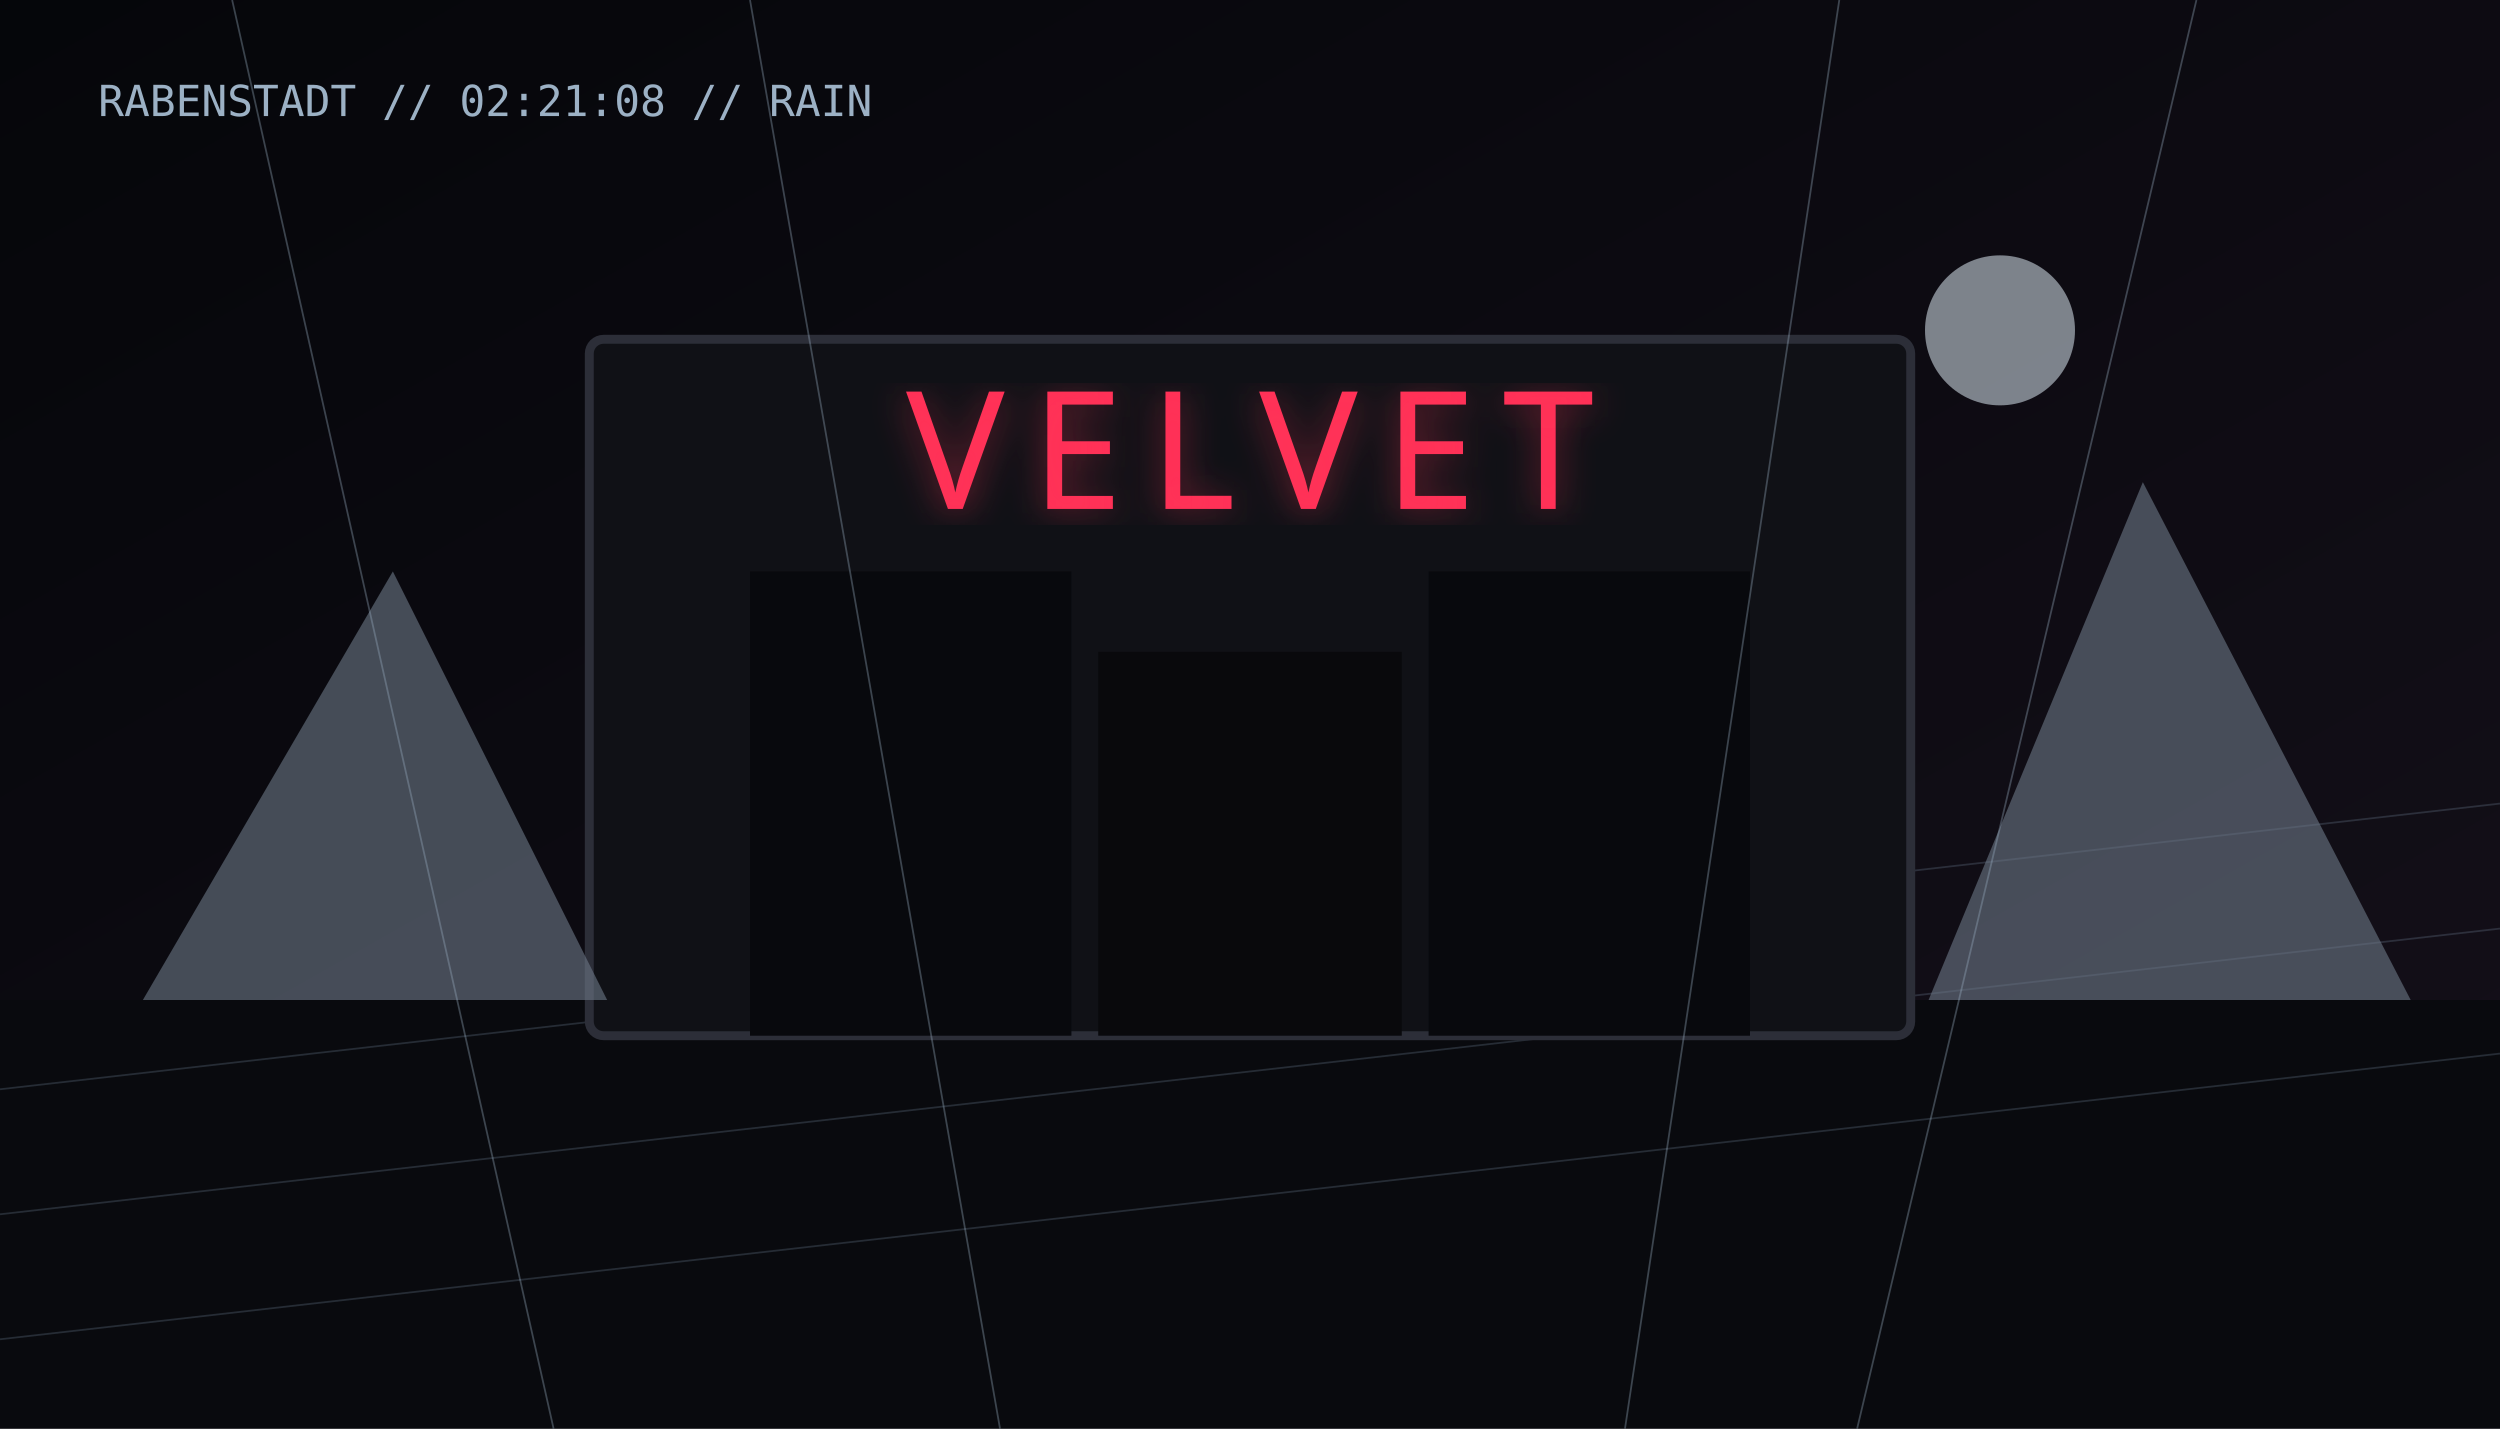
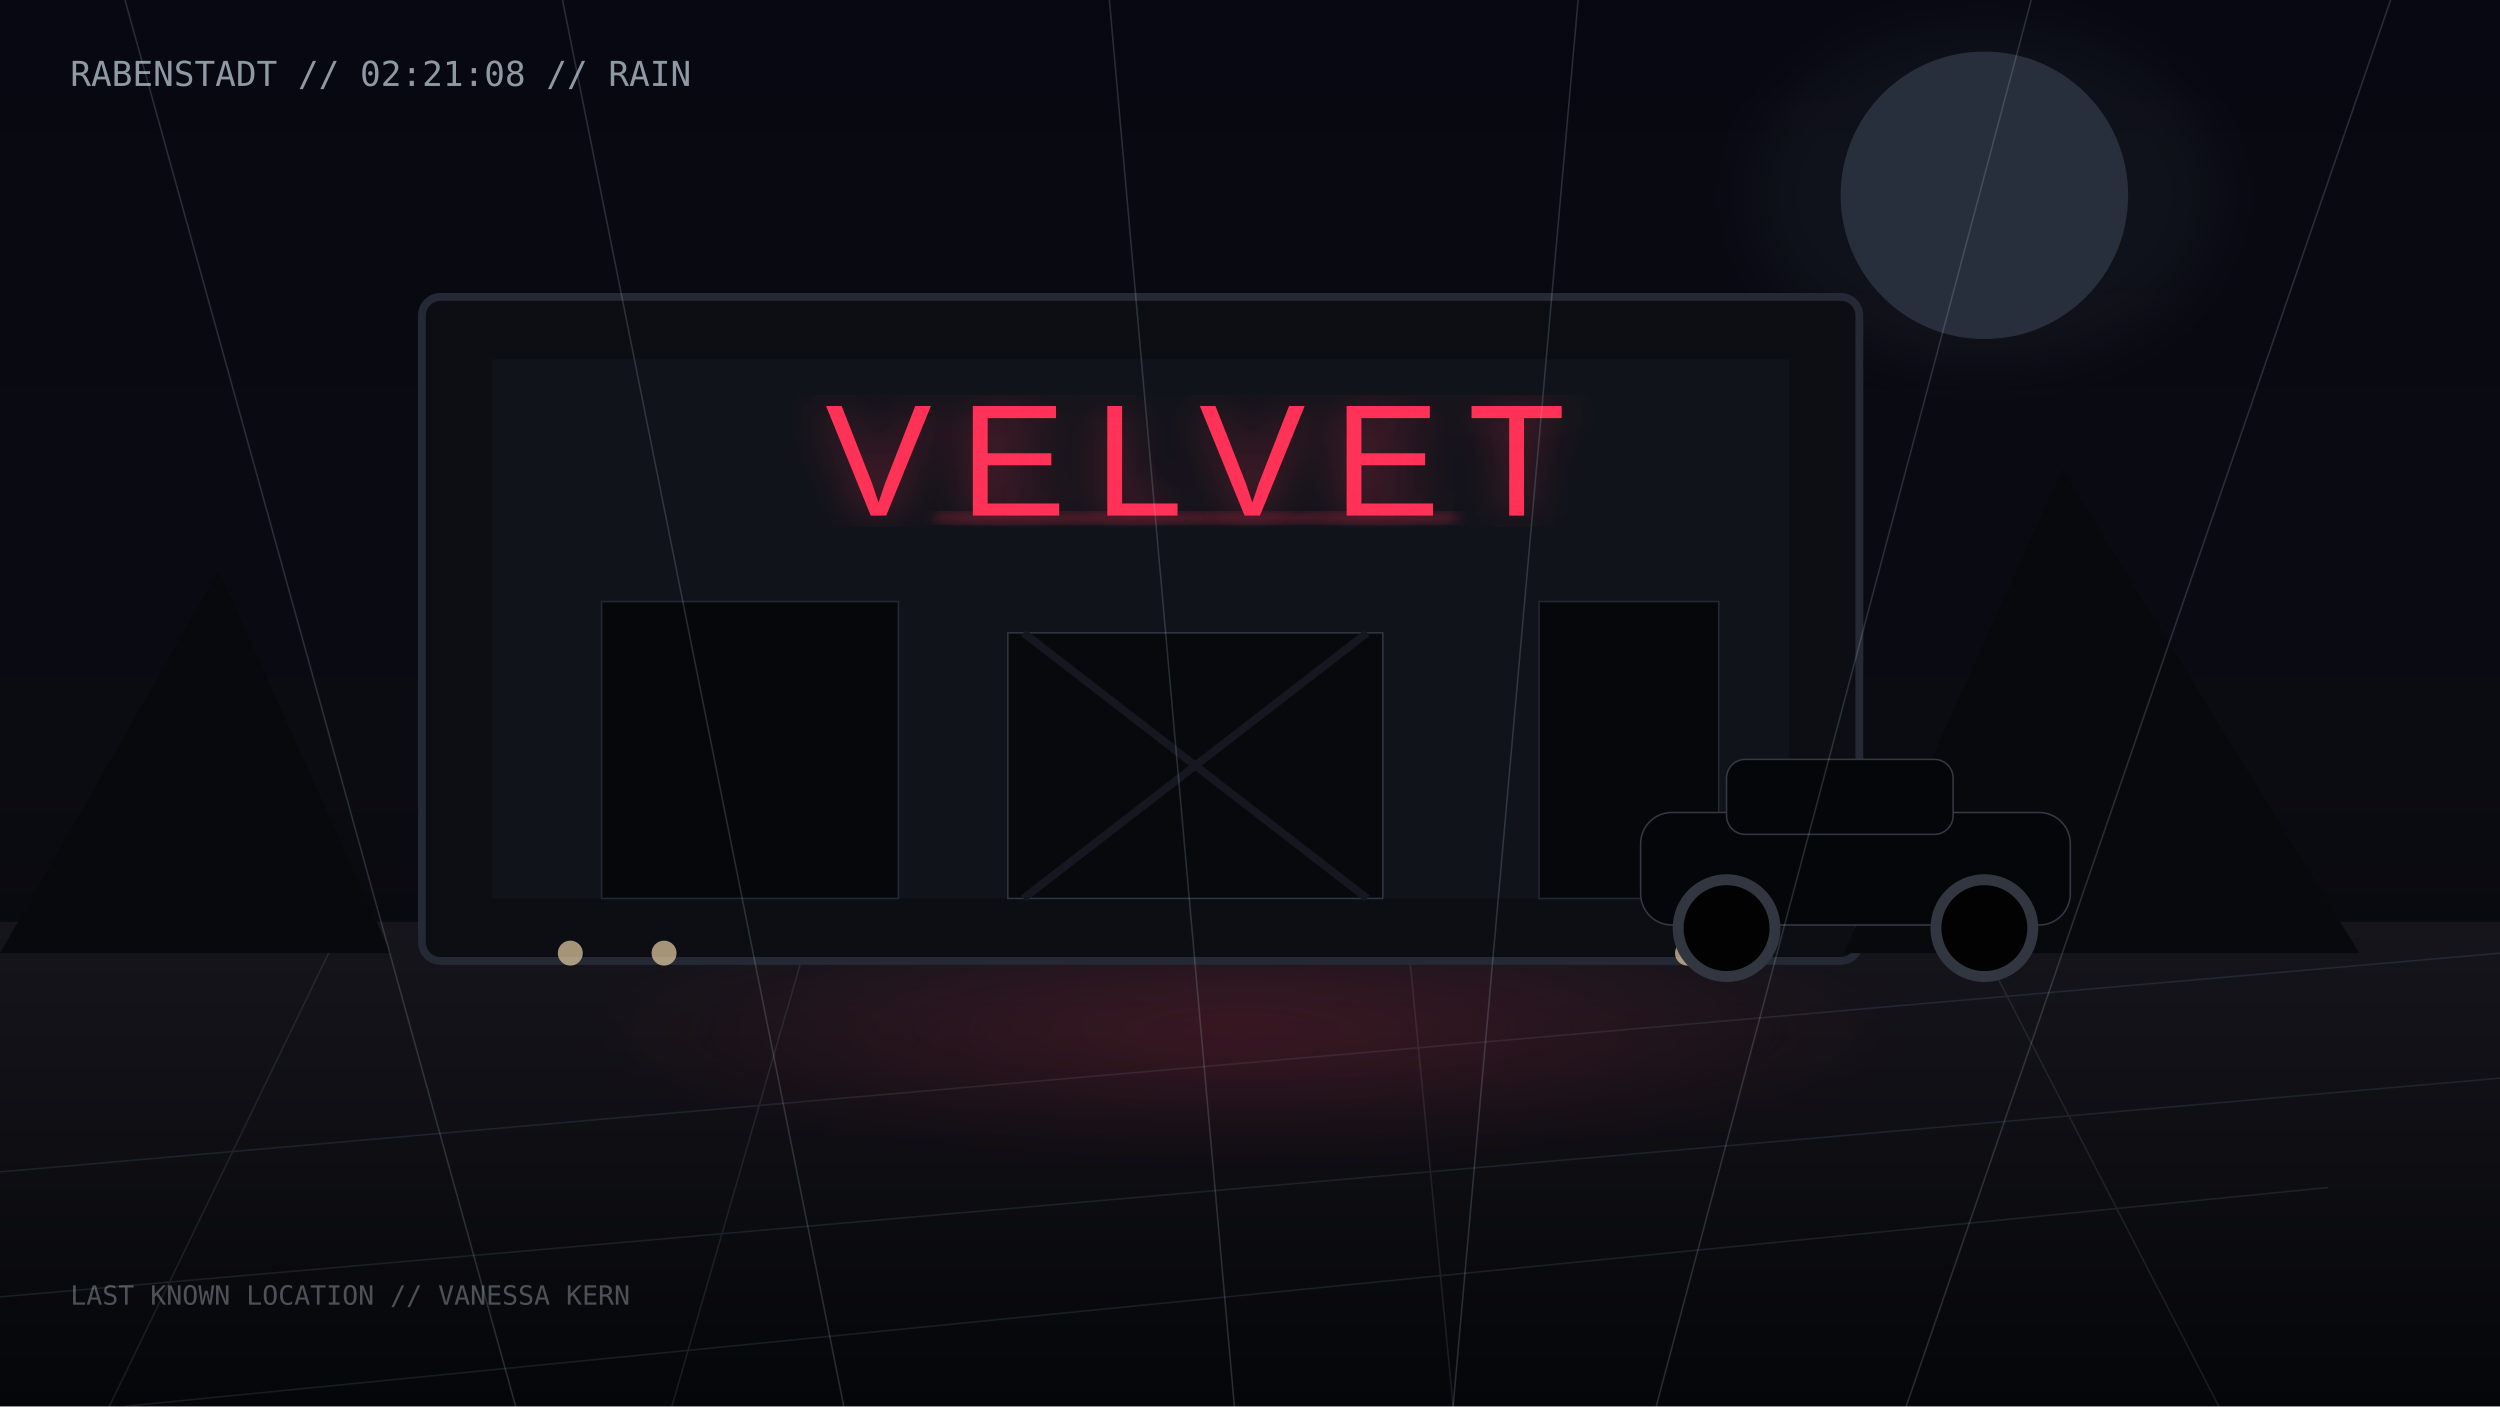
- <svg xmlns="http://www.w3.org/2000/svg" width="1400" height="800" viewBox="0 0 1400 800">
+ <svg xmlns="http://www.w3.org/2000/svg" width="1600" height="900" viewBox="0 0 1600 900">
  <defs>
-     <linearGradient id="g" x1="0" y1="0" x2="1" y2="1">
-       <stop stop-color="#05060a" />
-       <stop offset="1" stop-color="#15101a" />
+     <linearGradient id="sky" x1="0" y1="0" x2="0" y2="1">
+       <stop stop-color="#070811" />
+       <stop offset=".55" stop-color="#0b0b12" />
+       <stop offset="1" stop-color="#030407" />
    </linearGradient>
-     <filter id="blur">
-       <feGaussianBlur stdDeviation="10" />
+     <linearGradient id="wet" x1="0" y1="0" x2="0" y2="1">
+       <stop stop-color="#16151c" />
+       <stop offset="1" stop-color="#050609" />
+     </linearGradient>
+     <radialGradient id="neon" cx="50%" cy="50%" r="50%">
+       <stop stop-color="#ff3157" stop-opacity=".75" />
+       <stop offset="1" stop-color="#ff3157" stop-opacity="0" />
+     </radialGradient>
+     <filter id="glow">
+       <feGaussianBlur stdDeviation="15" />
+     </filter>
+     <filter id="smallGlow">
+       <feGaussianBlur stdDeviation="4" />
    </filter>
  </defs>
-   <rect width="1400" height="800" fill="url(#g)" />
-   <rect y="560" width="1400" height="240" fill="#090a0e" />
-   <g opacity=".22" stroke="#8ba3bd">
-     <path d="M0 610L1400 450M0 680L1400 520M0 750L1400 590" />
+   <rect width="1600" height="900" fill="url(#sky)" />
+   <circle cx="1270" cy="125" r="92" fill="#9ab8d4" opacity=".18" />
+   <ellipse cx="1270" cy="125" rx="150" ry="110" fill="#9ab8d4" opacity=".05" filter="url(#glow)" />
+   <rect y="590" width="1600" height="310" fill="url(#wet)" />
+   <g opacity=".12" stroke="#9dc0df">
+     <path d="M0 750L1600 610M0 830L1600 690M80 900L1490 760" />
+     <path d="M220 590L70 900M520 590L430 900M900 590L930 900M1260 590L1420 900" />
  </g>
-   <rect x="330" y="190" width="740" height="390" rx="8" fill="#101116" stroke="#2c2e38" stroke-width="5" />
-   <rect x="420" y="320" width="180" height="260" fill="#08090d" />
-   <rect x="800" y="320" width="180" height="260" fill="#08090d" />
-   <rect x="615" y="365" width="170" height="215" fill="#09090c" />
-   <text x="700" y="285" fill="#ff3157" font-family="Arial Black" font-size="92" text-anchor="middle" letter-spacing="15">VELVET</text>
-   <text x="700" y="287" fill="#ff3157" opacity=".45" filter="url(#blur)" font-family="Arial Black" font-size="92" text-anchor="middle" letter-spacing="15">VELVET</text>
-   <circle cx="1120" cy="185" r="42" fill="#d8e5ef" opacity=".55" />
-   <g fill="#6c7887" opacity=".6">
-     <path d="M80 560l140-240 120 240z" />
-     <path d="M1080 560l120-290 150 290z" />
+   <g opacity=".24">
+     <ellipse cx="795" cy="660" rx="430" ry="78" fill="url(#neon)" filter="url(#glow)" />
  </g>
-   <g stroke="#9cb1c5" opacity=".35">
-     <path d="M130 0l180 800M420 0l140 800M1030 0l-120 800M1230 0l-190 800" />
+   <g>
+     <rect x="270" y="190" width="920" height="425" rx="12" fill="#0c0e14" stroke="#252935" stroke-width="5" />
+     <rect x="315" y="230" width="830" height="345" fill="#10131a" />
+     <rect x="385" y="385" width="190" height="190" fill="#05070b" stroke="#232733" />
+     <rect x="985" y="385" width="115" height="190" fill="#05070b" stroke="#232733" />
+     <rect x="645" y="405" width="240" height="170" fill="#07090d" stroke="#303440" />
+     <path d="M655 405L875 575M875 405L655 575" stroke="#151821" stroke-width="5" />
+     <rect x="598" y="328" width="335" height="7" rx="4" fill="#ff3157" opacity=".35" filter="url(#smallGlow)" />
+     <text x="765" y="330" fill="#ff3157" font-family="Arial Black,Arial" font-size="102" text-anchor="middle" letter-spacing="18">VELVET</text>
+     <text x="765" y="330" fill="#ff3157" opacity=".48" filter="url(#glow)" font-family="Arial Black,Arial" font-size="102" text-anchor="middle" letter-spacing="18">VELVET</text>
  </g>
-   <text x="55" y="65" fill="#9cb1c5" font-family="monospace" font-size="24">RABENSTADT // 02:21:08 // RAIN</text>
+   <g fill="#08090d">
+     <path d="M0 610L140 365L250 610z" />
+     <path d="M1180 610L1320 300L1510 610z" />
+   </g>
+   <g opacity=".7">
+     <circle cx="365" cy="610" r="8" fill="#e6cda3" />
+     <circle cx="425" cy="610" r="8" fill="#e6cda3" />
+     <circle cx="1080" cy="610" r="8" fill="#e6cda3" />
+   </g>
+   <g fill="#050609" stroke="#333844">
+     <rect x="1050" y="520" width="275" height="72" rx="20" />
+     <rect x="1105" y="486" width="145" height="48" rx="12" />
+   </g>
+   <circle cx="1105" cy="594" r="31" fill="#020203" stroke="#313640" stroke-width="7" />
+   <circle cx="1270" cy="594" r="31" fill="#020203" stroke="#313640" stroke-width="7" />
+   <g stroke="#b9d5eb" opacity=".18">
+     <path d="M80 0l250 900M360 0l180 900M710 0l80 900M1010 0l-80 900M1300 0l-240 900M1530 0l-310 900" />
+   </g>
+   <g fill="#c9d7e2" font-family="monospace">
+     <text x="45" y="55" font-size="22" opacity=".7">RABENSTADT // 02:21:08 // RAIN</text>
+     <text x="45" y="835" font-size="17" opacity=".35">LAST KNOWN LOCATION // VANESSA KERN</text>
+   </g>
</svg>
